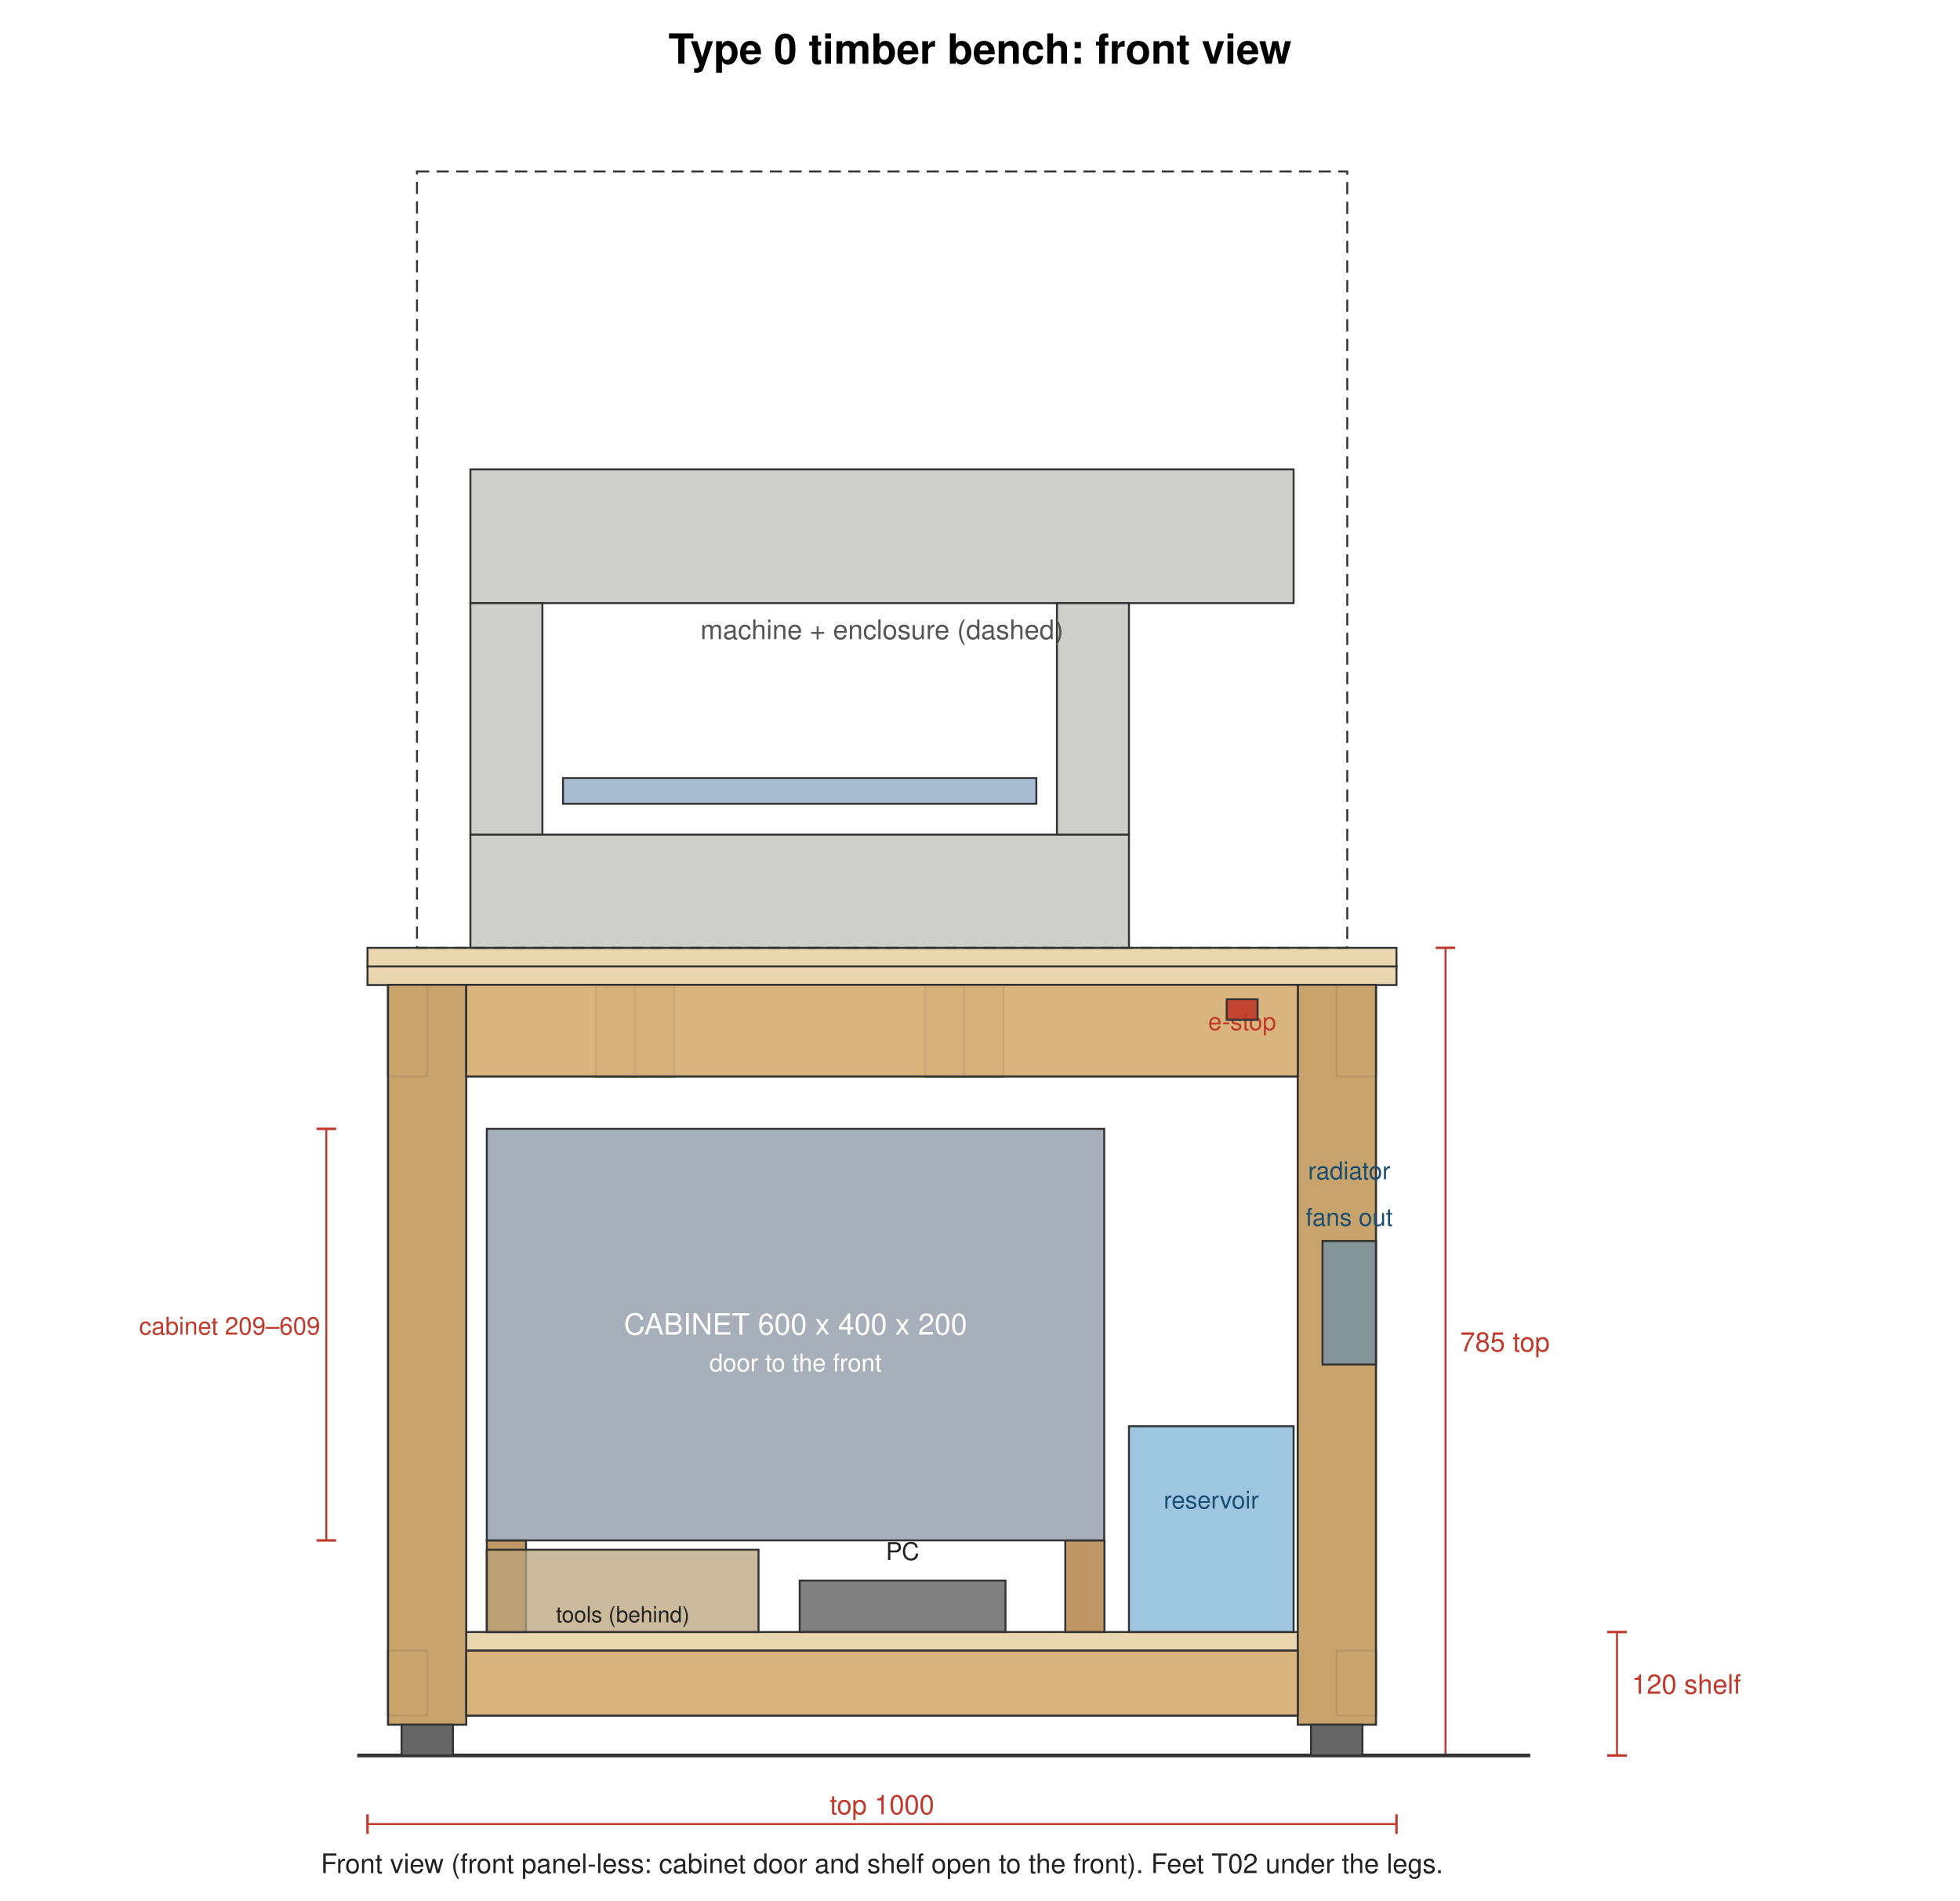
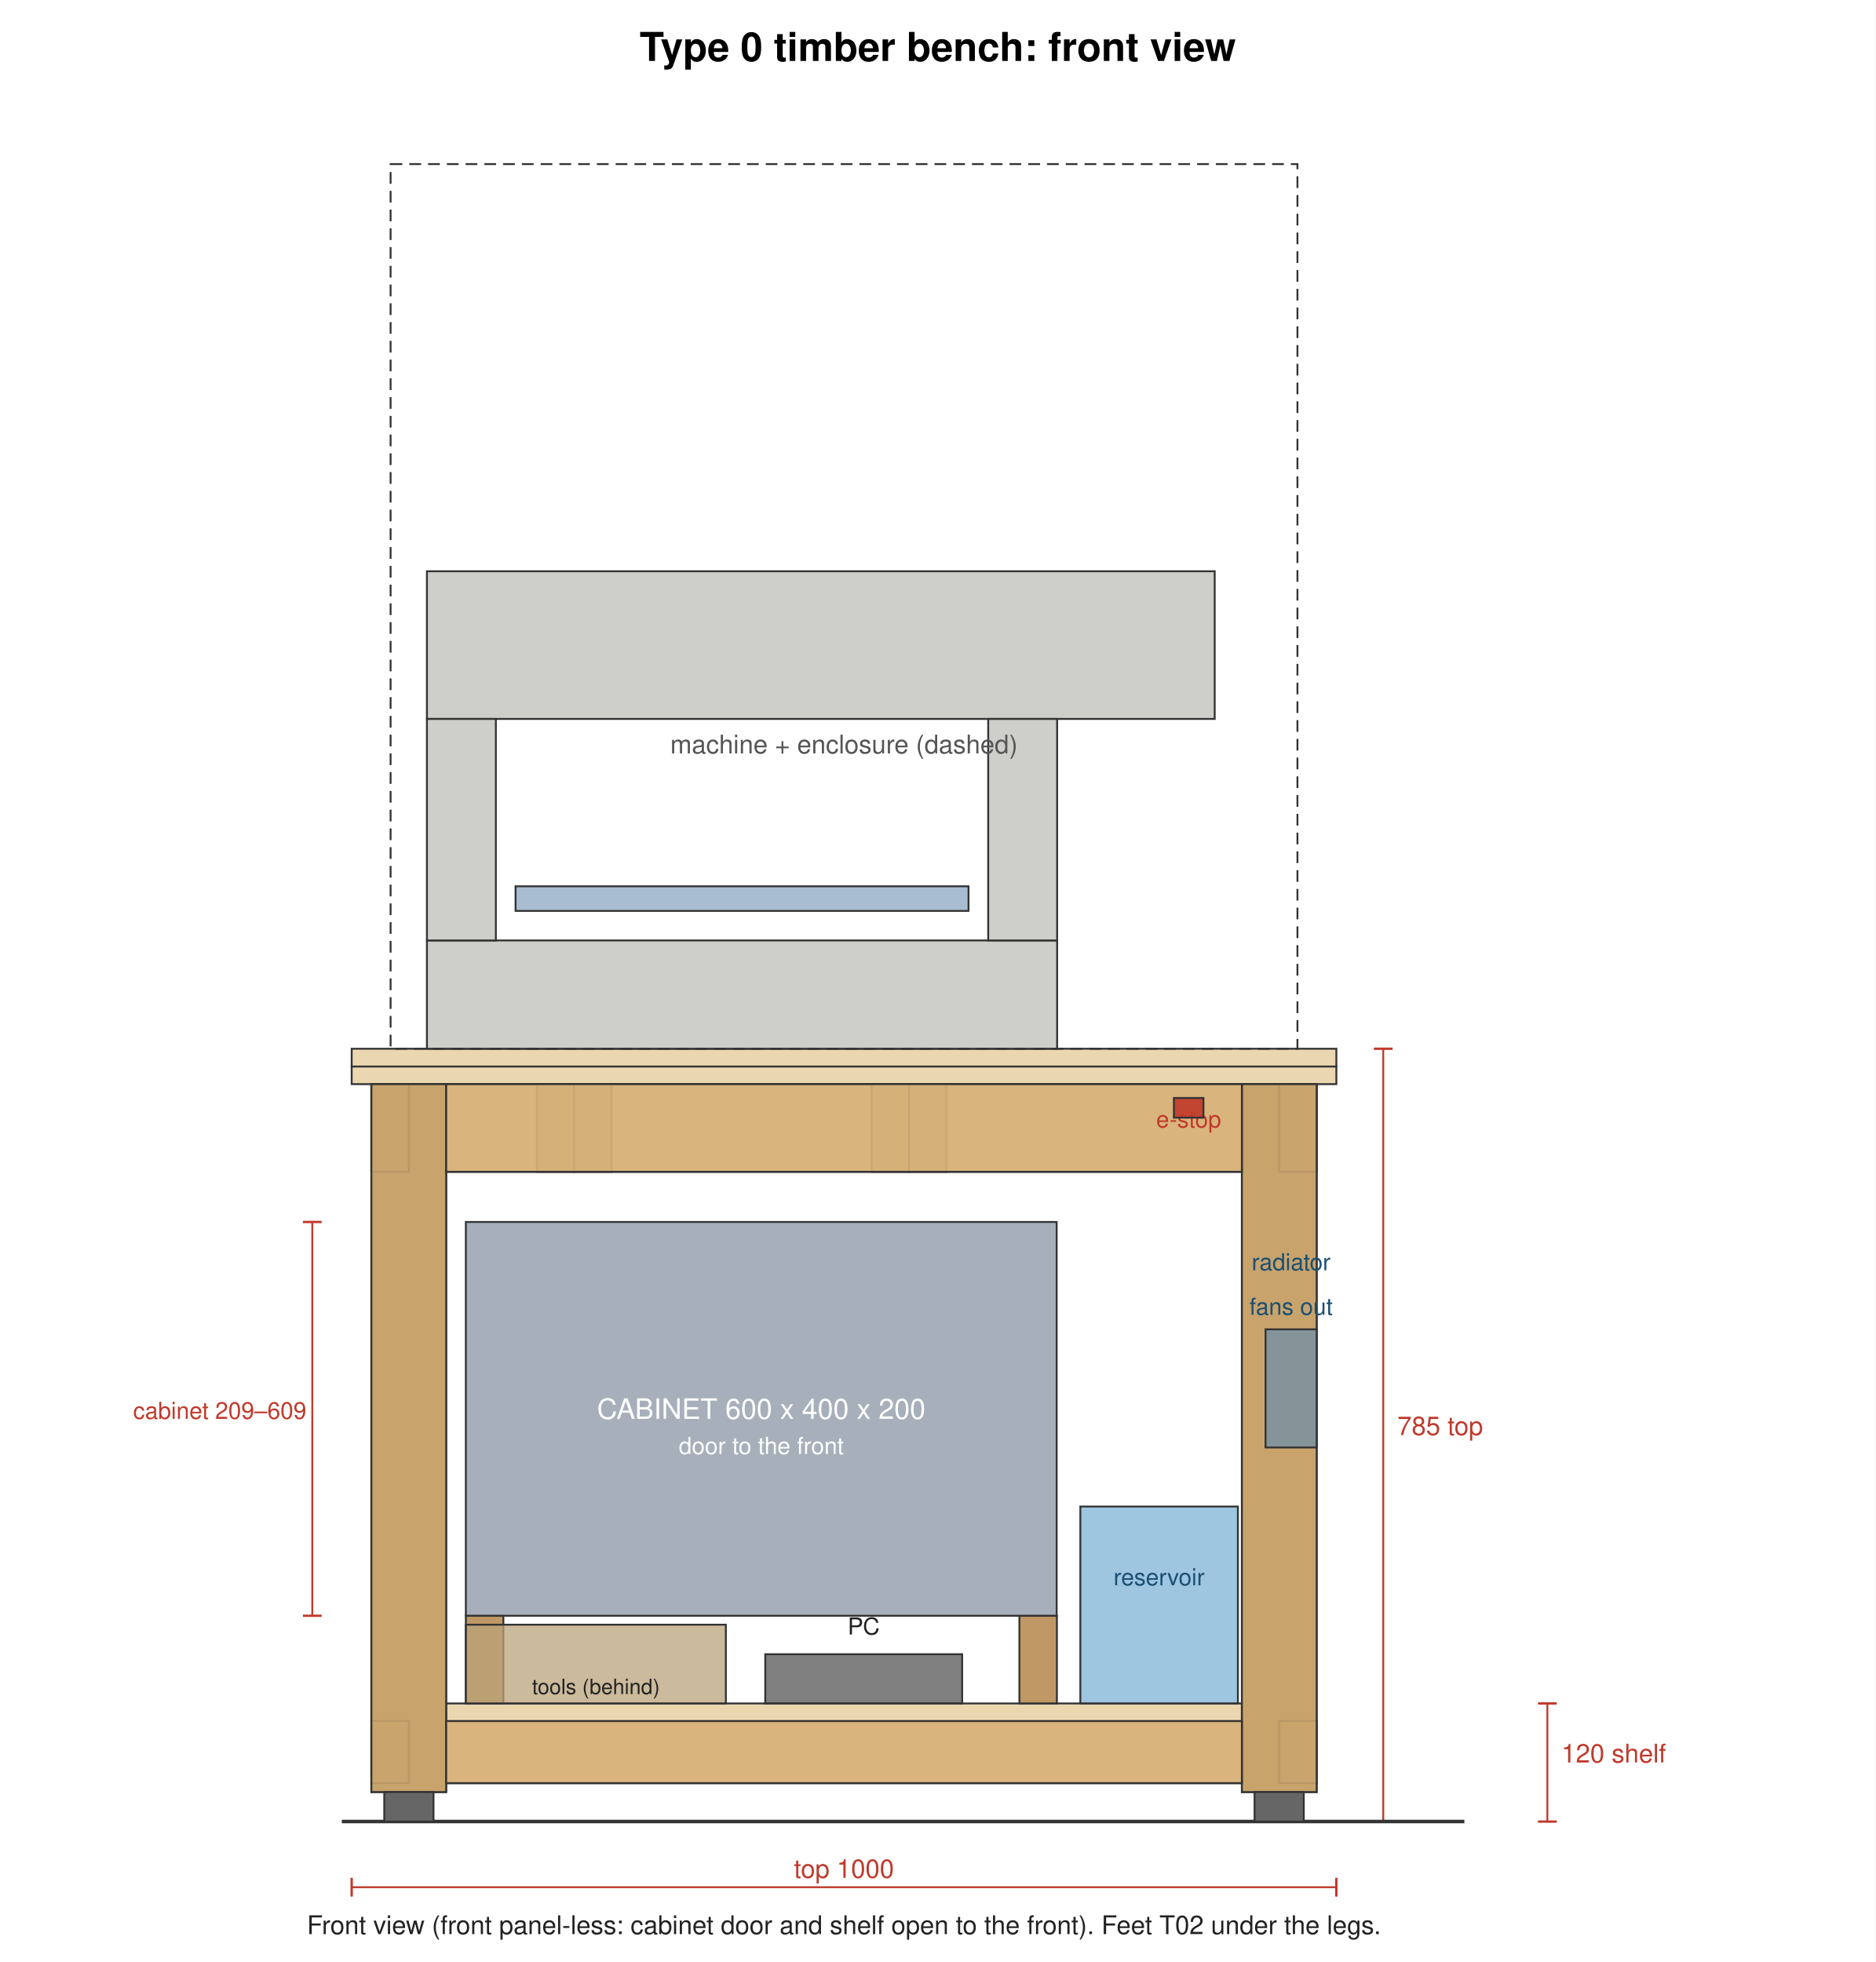
- <svg xmlns="http://www.w3.org/2000/svg" viewBox="0 0 800 776" font-family="Helvetica, Arial, sans-serif">
-   <rect width="800" height="776" fill="#fff" />
+ <svg xmlns="http://www.w3.org/2000/svg" viewBox="0 0 800 837" font-family="Helvetica, Arial, sans-serif">
+   <rect width="800" height="837" fill="#fff" />
  <text x="400.0" y="26" text-anchor="middle" font-size="17" font-weight="bold">Type 0 timber bench: front view</text>
-   <rect x="150.0" y="394.5" width="420.0" height="7.6" fill="#e8d3a8" fill-opacity="0.9" stroke="#333" stroke-width="0.8" />
-   <rect x="150.0" y="386.9" width="420.0" height="7.6" fill="#e8d3a8" fill-opacity="0.9" stroke="#333" stroke-width="0.8" />
-   <rect x="158.4" y="402.0" width="31.9" height="302.0" fill="#c8a26b" fill-opacity="0.9" stroke="#333" stroke-width="0.8" />
-   <rect x="529.7" y="402.0" width="31.9" height="302.0" fill="#c8a26b" fill-opacity="0.9" stroke="#333" stroke-width="0.8" />
-   <rect x="190.3" y="402.0" width="339.4" height="37.4" fill="#d8b47c" fill-opacity="0.9" stroke="#333" stroke-width="0.8" />
-   <rect x="190.3" y="673.8" width="339.4" height="26.5" fill="#d8b47c" fill-opacity="0.9" stroke="#333" stroke-width="0.8" />
-   <rect x="190.3" y="666.2" width="339.4" height="7.6" fill="#e8d3a8" fill-opacity="0.9" stroke="#333" stroke-width="0.8" />
-   <rect x="243.2" y="402.0" width="16.0" height="37.4" fill="#b88d55" fill-opacity="0.9" stroke="#333" stroke-width="0.8" />
-   <rect x="259.2" y="402.0" width="16.0" height="37.4" fill="#b88d55" fill-opacity="0.9" stroke="#333" stroke-width="0.8" />
-   <rect x="377.6" y="402.0" width="16.0" height="37.4" fill="#b88d55" fill-opacity="0.9" stroke="#333" stroke-width="0.8" />
-   <rect x="393.6" y="402.0" width="16.0" height="37.4" fill="#b88d55" fill-opacity="0.9" stroke="#333" stroke-width="0.8" />
-   <rect x="158.4" y="402.0" width="16.0" height="37.4" fill="#d8b47c" fill-opacity="0.9" stroke="#333" stroke-width="0.8" />
-   <rect x="158.4" y="673.8" width="16.0" height="26.5" fill="#d8b47c" fill-opacity="0.9" stroke="#333" stroke-width="0.8" />
-   <rect x="545.6" y="402.0" width="16.0" height="37.4" fill="#d8b47c" fill-opacity="0.9" stroke="#333" stroke-width="0.8" />
-   <rect x="545.6" y="673.8" width="16.0" height="26.5" fill="#d8b47c" fill-opacity="0.9" stroke="#333" stroke-width="0.8" />
-   <rect x="198.7" y="628.8" width="16.0" height="37.4" fill="#b88d55" fill-opacity="0.9" stroke="#333" stroke-width="0.8" />
-   <rect x="434.8" y="628.8" width="16.0" height="37.4" fill="#b88d55" fill-opacity="0.9" stroke="#333" stroke-width="0.8" />
-   <rect x="158.4" y="402.0" width="31.9" height="302.0" fill="#c8a26b" fill-opacity="0.9" stroke="#333" stroke-width="0.8" />
-   <rect x="529.7" y="402.0" width="31.9" height="302.0" fill="#c8a26b" fill-opacity="0.9" stroke="#333" stroke-width="0.8" />
-   <rect x="190.3" y="402.0" width="339.4" height="37.4" fill="#d8b47c" fill-opacity="0.9" stroke="#333" stroke-width="0.8" />
-   <rect x="190.3" y="673.8" width="339.4" height="26.5" fill="#d8b47c" fill-opacity="0.9" stroke="#333" stroke-width="0.8" />
-   <rect x="198.7" y="460.8" width="252.0" height="168.0" fill="#8a96a3" fill-opacity="0.75" stroke="#333" stroke-width="0.8" />
-   <rect x="539.8" y="506.6" width="21.8" height="50.4" fill="#6f8fa8" fill-opacity="0.75" stroke="#333" stroke-width="0.8" />
-   <rect x="460.8" y="582.2" width="67.2" height="84.0" fill="#7fb3d5" fill-opacity="0.75" stroke="#333" stroke-width="0.8" />
-   <rect x="326.4" y="645.2" width="84.0" height="21.0" fill="#555555" fill-opacity="0.75" stroke="#333" stroke-width="0.8" />
-   <rect x="198.7" y="632.6" width="110.9" height="33.6" fill="#b9a37a" fill-opacity="0.75" stroke="#333" stroke-width="0.8" />
-   <rect x="192.0" y="340.7" width="268.8" height="46.2" fill="#c9c9c4" fill-opacity="0.9" stroke="#333" stroke-width="0.8" />
-   <rect x="192.0" y="191.6" width="336.0" height="54.6" fill="#c9c9c4" fill-opacity="0.9" stroke="#333" stroke-width="0.8" />
-   <rect x="192.0" y="246.2" width="29.4" height="94.5" fill="#c9c9c4" fill-opacity="0.9" stroke="#333" stroke-width="0.8" />
-   <rect x="431.4" y="246.2" width="29.4" height="94.5" fill="#c9c9c4" fill-opacity="0.9" stroke="#333" stroke-width="0.8" />
-   <rect x="229.8" y="317.6" width="193.2" height="10.5" fill="#9fb6cc" fill-opacity="0.9" stroke="#333" stroke-width="0.8" />
-   <rect x="170.2" y="70.0" width="379.7" height="316.9" fill="none" fill-opacity="1.0" stroke="#333" stroke-width="0.8" stroke-dasharray="5 3" />
-   <text x="324.7" y="544.8" text-anchor="middle" font-size="12" fill="#fff">CABINET 600 x 400 x 200</text>
-   <text x="324.7" y="559.8" text-anchor="middle" font-size="10" fill="#fff">door to the front</text>
-   <text x="550.7" y="481.4" text-anchor="middle" font-size="10" fill="#1b4f72">radiator</text>
-   <text x="550.7" y="500.4" text-anchor="middle" font-size="10" fill="#1b4f72">fans out</text>
-   <text x="494.4" y="615.8" text-anchor="middle" font-size="10" fill="#1b4f72">reservoir</text>
-   <text x="368.4" y="636.8" text-anchor="middle" font-size="10" fill="#222">PC</text>
-   <text x="254.2" y="662.2" text-anchor="middle" font-size="9" fill="#222">tools (behind)</text>
-   <text x="507.0" y="420.5" text-anchor="middle" font-size="10" fill="#c0392b">e-stop</text>
-   <rect x="500.7" y="407.9" width="12.6" height="8.4" fill="#c0392b" fill-opacity="0.9" stroke="#333" stroke-width="0.8" />
-   <line x1="150.0" y1="744.6" x2="570.0" y2="744.6" stroke="#c0392b" stroke-width="0.8" />
-   <line x1="150.0" y1="740.6" x2="150.0" y2="748.6" stroke="#c0392b" />
-   <line x1="570.0" y1="740.6" x2="570.0" y2="748.6" stroke="#c0392b" />
-   <text x="360.0" y="740.6" text-anchor="middle" font-size="11" fill="#c0392b">top 1000</text>
-   <line x1="590.0" y1="386.9" x2="590.0" y2="716.6" stroke="#c0392b" stroke-width="0.8" />
-   <line x1="586.0" y1="386.9" x2="594.0" y2="386.9" stroke="#c0392b" />
-   <line x1="586.0" y1="716.6" x2="594.0" y2="716.6" stroke="#c0392b" />
-   <text x="596.0" y="551.7" text-anchor="start" font-size="11" fill="#c0392b">785 top</text>
-   <line x1="660.0" y1="666.2" x2="660.0" y2="716.6" stroke="#c0392b" stroke-width="0.8" />
-   <line x1="656.0" y1="666.2" x2="664.0" y2="666.2" stroke="#c0392b" />
-   <line x1="656.0" y1="716.6" x2="664.0" y2="716.6" stroke="#c0392b" />
-   <text x="666.0" y="691.4" text-anchor="start" font-size="11" fill="#c0392b">120 shelf</text>
-   <line x1="133.2" y1="460.8" x2="133.2" y2="628.8" stroke="#c0392b" stroke-width="0.8" />
-   <line x1="129.2" y1="460.8" x2="137.2" y2="460.8" stroke="#c0392b" />
-   <line x1="129.2" y1="628.8" x2="137.2" y2="628.8" stroke="#c0392b" />
-   <text x="139.2" y="544.8" text-anchor="start" font-size="11" fill="#c0392b" />
-   <text x="130.7" y="544.8" text-anchor="end" font-size="10" fill="#c0392b">cabinet 209–609</text>
-   <line x1="145.8" y1="716.59" x2="624.6" y2="716.59" stroke="#333" stroke-width="1.5" />
-   <rect x="163.9" y="704.0" width="21.0" height="12.6" fill="#666" fill-opacity="1.0" stroke="#333" stroke-width="0.8" />
-   <rect x="535.1" y="704.0" width="21.0" height="12.6" fill="#666" fill-opacity="1.0" stroke="#333" stroke-width="0.8" />
-   <text x="360.0" y="764.6" text-anchor="middle" font-size="11" fill="#222">Front view (front panel-less: cabinet door and shelf open to the front). Feet T02 under the legs.</text>
-   <text x="360.0" y="260.9" text-anchor="middle" font-size="11" fill="#555">machine + enclosure (dashed)</text>
+   <rect x="150.0" y="454.9" width="420.0" height="7.6" fill="#e8d3a8" fill-opacity="0.9" stroke="#333" stroke-width="0.8" />
+   <rect x="150.0" y="447.4" width="420.0" height="7.6" fill="#e8d3a8" fill-opacity="0.9" stroke="#333" stroke-width="0.8" />
+   <rect x="158.4" y="462.5" width="31.9" height="302.0" fill="#c8a26b" fill-opacity="0.9" stroke="#333" stroke-width="0.8" />
+   <rect x="529.7" y="462.5" width="31.9" height="302.0" fill="#c8a26b" fill-opacity="0.9" stroke="#333" stroke-width="0.8" />
+   <rect x="190.3" y="462.5" width="339.4" height="37.4" fill="#d8b47c" fill-opacity="0.9" stroke="#333" stroke-width="0.8" />
+   <rect x="190.3" y="734.2" width="339.4" height="26.5" fill="#d8b47c" fill-opacity="0.9" stroke="#333" stroke-width="0.8" />
+   <rect x="190.3" y="726.7" width="339.4" height="7.6" fill="#e8d3a8" fill-opacity="0.9" stroke="#333" stroke-width="0.8" />
+   <rect x="229.0" y="462.5" width="16.0" height="37.4" fill="#b88d55" fill-opacity="0.9" stroke="#333" stroke-width="0.8" />
+   <rect x="244.9" y="462.5" width="16.0" height="37.4" fill="#b88d55" fill-opacity="0.9" stroke="#333" stroke-width="0.8" />
+   <rect x="371.8" y="462.5" width="16.0" height="37.4" fill="#b88d55" fill-opacity="0.9" stroke="#333" stroke-width="0.8" />
+   <rect x="387.7" y="462.5" width="16.0" height="37.4" fill="#b88d55" fill-opacity="0.9" stroke="#333" stroke-width="0.8" />
+   <rect x="158.4" y="462.5" width="16.0" height="37.4" fill="#d8b47c" fill-opacity="0.9" stroke="#333" stroke-width="0.8" />
+   <rect x="158.4" y="734.2" width="16.0" height="26.5" fill="#d8b47c" fill-opacity="0.9" stroke="#333" stroke-width="0.8" />
+   <rect x="545.6" y="462.5" width="16.0" height="37.4" fill="#d8b47c" fill-opacity="0.9" stroke="#333" stroke-width="0.8" />
+   <rect x="545.6" y="734.2" width="16.0" height="26.5" fill="#d8b47c" fill-opacity="0.9" stroke="#333" stroke-width="0.8" />
+   <rect x="198.7" y="689.3" width="16.0" height="37.4" fill="#b88d55" fill-opacity="0.9" stroke="#333" stroke-width="0.8" />
+   <rect x="434.8" y="689.3" width="16.0" height="37.4" fill="#b88d55" fill-opacity="0.9" stroke="#333" stroke-width="0.8" />
+   <rect x="158.4" y="462.5" width="31.9" height="302.0" fill="#c8a26b" fill-opacity="0.9" stroke="#333" stroke-width="0.8" />
+   <rect x="529.7" y="462.5" width="31.9" height="302.0" fill="#c8a26b" fill-opacity="0.9" stroke="#333" stroke-width="0.8" />
+   <rect x="190.3" y="462.5" width="339.4" height="37.4" fill="#d8b47c" fill-opacity="0.9" stroke="#333" stroke-width="0.8" />
+   <rect x="190.3" y="734.2" width="339.4" height="26.5" fill="#d8b47c" fill-opacity="0.9" stroke="#333" stroke-width="0.8" />
+   <rect x="198.7" y="521.3" width="252.0" height="168.0" fill="#8a96a3" fill-opacity="0.75" stroke="#333" stroke-width="0.8" />
+   <rect x="539.8" y="567.1" width="21.8" height="50.4" fill="#6f8fa8" fill-opacity="0.75" stroke="#333" stroke-width="0.8" />
+   <rect x="460.8" y="642.7" width="67.2" height="84.0" fill="#7fb3d5" fill-opacity="0.75" stroke="#333" stroke-width="0.8" />
+   <rect x="326.4" y="705.7" width="84.0" height="21.0" fill="#555555" fill-opacity="0.75" stroke="#333" stroke-width="0.8" />
+   <rect x="198.7" y="693.1" width="110.9" height="33.6" fill="#b9a37a" fill-opacity="0.75" stroke="#333" stroke-width="0.8" />
+   <rect x="182.1" y="401.2" width="268.8" height="46.2" fill="#c9c9c4" fill-opacity="0.9" stroke="#333" stroke-width="0.8" />
+   <rect x="182.1" y="243.7" width="336.0" height="63.0" fill="#c9c9c4" fill-opacity="0.9" stroke="#333" stroke-width="0.8" />
+   <rect x="182.1" y="306.7" width="29.4" height="94.5" fill="#c9c9c4" fill-opacity="0.9" stroke="#333" stroke-width="0.8" />
+   <rect x="421.5" y="306.7" width="29.4" height="94.5" fill="#c9c9c4" fill-opacity="0.9" stroke="#333" stroke-width="0.8" />
+   <rect x="219.9" y="378.1" width="193.2" height="10.5" fill="#9fb6cc" fill-opacity="0.9" stroke="#333" stroke-width="0.8" />
+   <rect x="166.6" y="70.0" width="386.8" height="377.4" fill="none" fill-opacity="1.0" stroke="#333" stroke-width="0.8" stroke-dasharray="5 3" />
+   <text x="324.7" y="605.3" text-anchor="middle" font-size="12" fill="#fff">CABINET 600 x 400 x 200</text>
+   <text x="324.7" y="620.3" text-anchor="middle" font-size="10" fill="#fff">door to the front</text>
+   <text x="550.7" y="541.9" text-anchor="middle" font-size="10" fill="#1b4f72">radiator</text>
+   <text x="550.7" y="560.9" text-anchor="middle" font-size="10" fill="#1b4f72">fans out</text>
+   <text x="494.4" y="676.3" text-anchor="middle" font-size="10" fill="#1b4f72">reservoir</text>
+   <text x="368.4" y="697.3" text-anchor="middle" font-size="10" fill="#222">PC</text>
+   <text x="254.2" y="722.7" text-anchor="middle" font-size="9" fill="#222">tools (behind)</text>
+   <text x="507.0" y="481.0" text-anchor="middle" font-size="10" fill="#c0392b">e-stop</text>
+   <rect x="500.7" y="468.4" width="12.6" height="8.4" fill="#c0392b" fill-opacity="0.9" stroke="#333" stroke-width="0.8" />
+   <line x1="150.0" y1="805.1" x2="570.0" y2="805.1" stroke="#c0392b" stroke-width="0.8" />
+   <line x1="150.0" y1="801.1" x2="150.0" y2="809.1" stroke="#c0392b" />
+   <line x1="570.0" y1="801.1" x2="570.0" y2="809.1" stroke="#c0392b" />
+   <text x="360.0" y="801.1" text-anchor="middle" font-size="11" fill="#c0392b">top 1000</text>
+   <line x1="590.0" y1="447.4" x2="590.0" y2="777.1" stroke="#c0392b" stroke-width="0.8" />
+   <line x1="586.0" y1="447.4" x2="594.0" y2="447.4" stroke="#c0392b" />
+   <line x1="586.0" y1="777.1" x2="594.0" y2="777.1" stroke="#c0392b" />
+   <text x="596.0" y="612.2" text-anchor="start" font-size="11" fill="#c0392b">785 top</text>
+   <line x1="660.0" y1="726.7" x2="660.0" y2="777.1" stroke="#c0392b" stroke-width="0.8" />
+   <line x1="656.0" y1="726.7" x2="664.0" y2="726.7" stroke="#c0392b" />
+   <line x1="656.0" y1="777.1" x2="664.0" y2="777.1" stroke="#c0392b" />
+   <text x="666.0" y="751.9" text-anchor="start" font-size="11" fill="#c0392b">120 shelf</text>
+   <line x1="133.2" y1="521.3" x2="133.2" y2="689.3" stroke="#c0392b" stroke-width="0.8" />
+   <line x1="129.2" y1="521.3" x2="137.2" y2="521.3" stroke="#c0392b" />
+   <line x1="129.2" y1="689.3" x2="137.2" y2="689.3" stroke="#c0392b" />
+   <text x="139.2" y="605.3" text-anchor="start" font-size="11" fill="#c0392b" />
+   <text x="130.7" y="605.3" text-anchor="end" font-size="10" fill="#c0392b">cabinet 209–609</text>
+   <line x1="145.8" y1="777.07" x2="624.6" y2="777.07" stroke="#333" stroke-width="1.5" />
+   <rect x="163.9" y="764.5" width="21.0" height="12.6" fill="#666" fill-opacity="1.0" stroke="#333" stroke-width="0.8" />
+   <rect x="535.1" y="764.5" width="21.0" height="12.6" fill="#666" fill-opacity="1.0" stroke="#333" stroke-width="0.8" />
+   <text x="360.0" y="825.1" text-anchor="middle" font-size="11" fill="#222">Front view (front panel-less: cabinet door and shelf open to the front). Feet T02 under the legs.</text>
+   <text x="360.0" y="321.4" text-anchor="middle" font-size="11" fill="#555">machine + enclosure (dashed)</text>
</svg>
